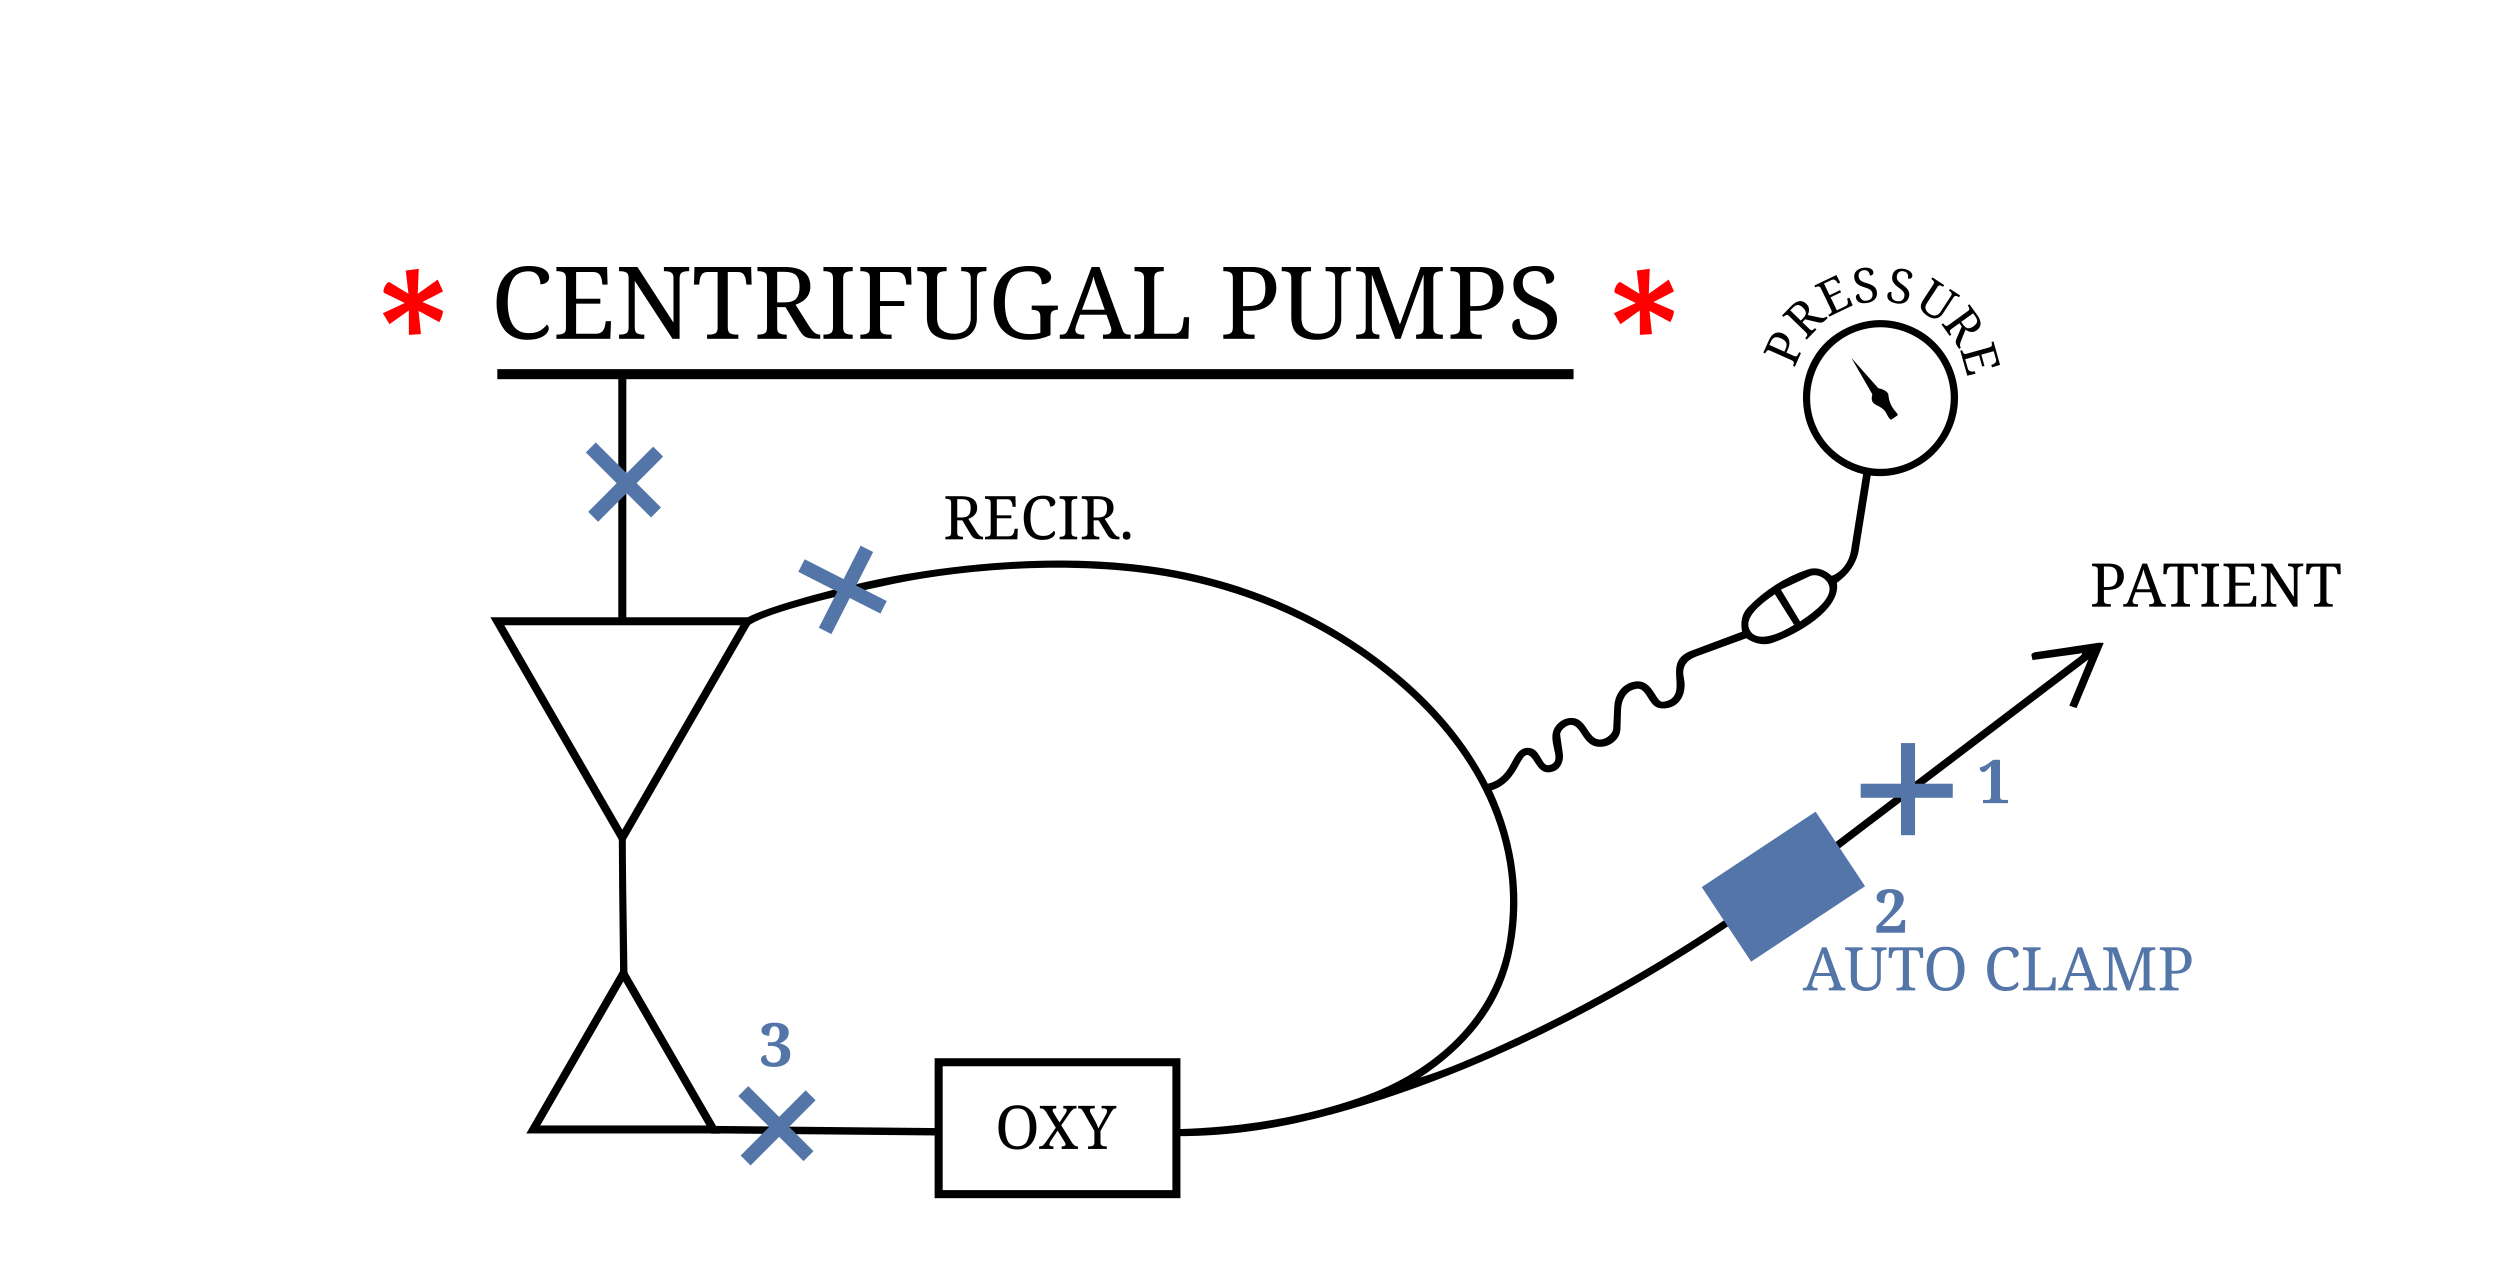
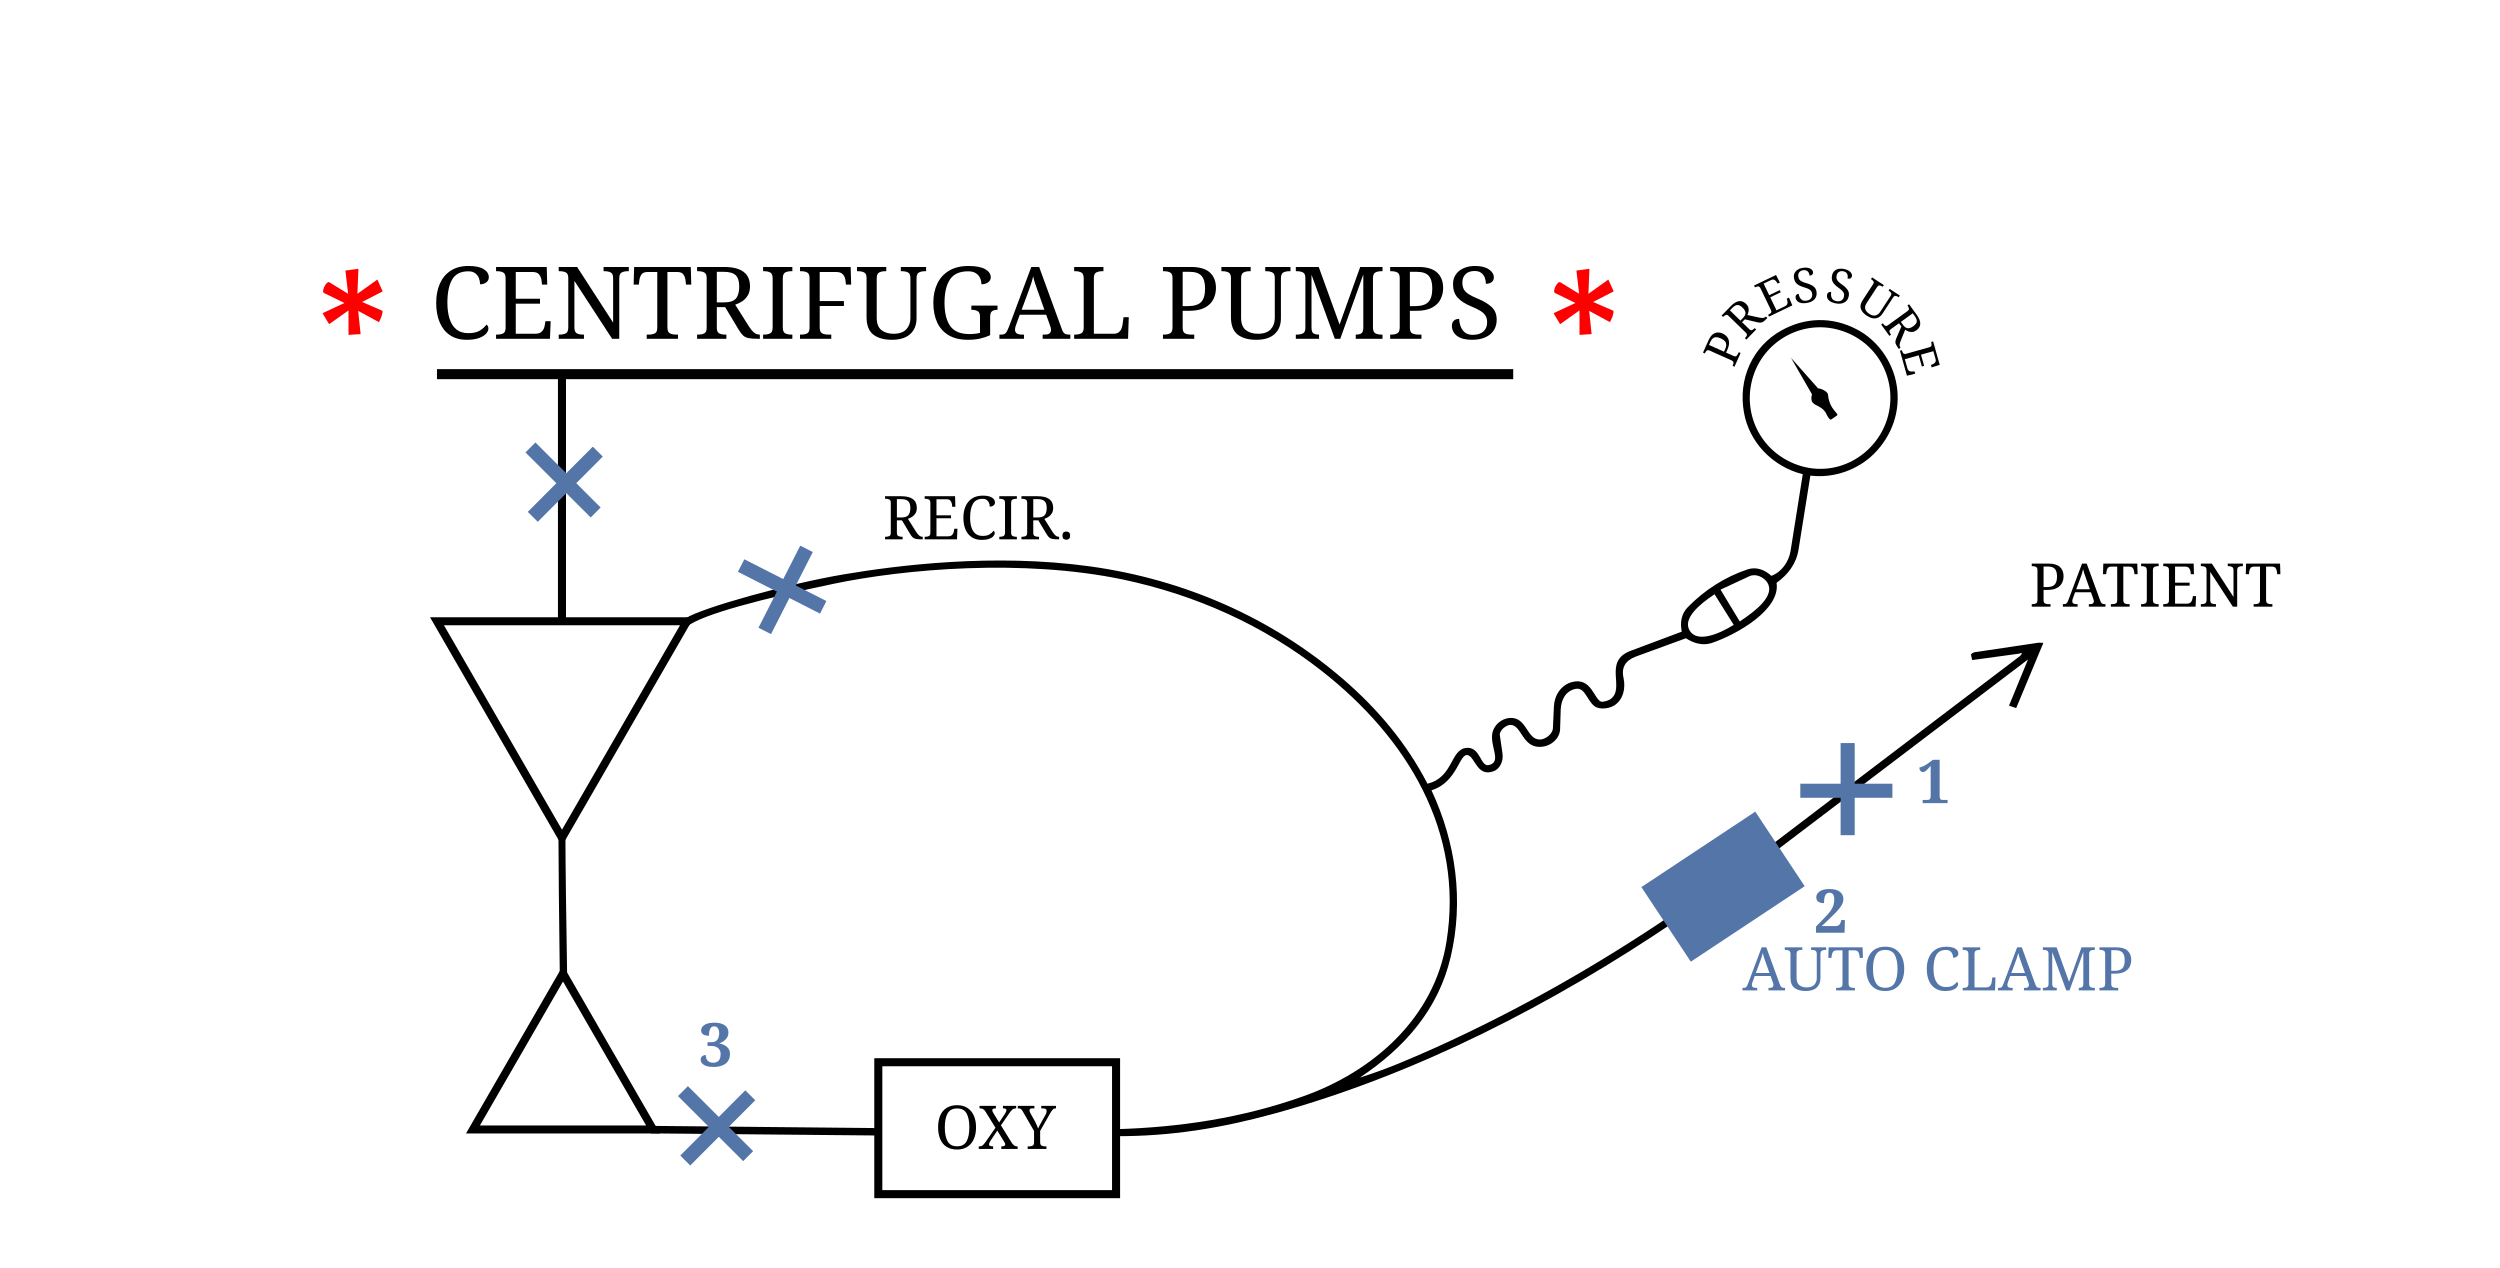
- <svg xmlns="http://www.w3.org/2000/svg" id="Layer_1" data-name="Layer 1" viewBox="0 0 1242.87 630" transform="translate(0 -30)">
+ <svg xmlns="http://www.w3.org/2000/svg" id="Layer_1" data-name="Layer 1" viewBox="0 0 1242.87 630" transform="translate(-30 -30)">
  <defs>
    <style>
      text {
        font-family: serif;
        font-size: 30px;
      }
      #pressure text {
        font-size: 24px;
      }
      .heading {
        font-size: 50px;
      }

      .bold {
        font-weight: bold;
      }
      .fill-red {
        fill: red;
      }

      .fill-blue {
        fill: #5475a8;
      }

    </style>
  </defs>
  <rect x="247.24" y="213.51" width="535.05" height="5" />
  <path d="M353.57,589.72v3.74s112.51,1.05,112.51,1.05v-3.69l-112.51-1.1ZM311.1,445.52l-3.48-1.69c0,13.3.32,42.14.68,70.95l3.65-.07c-.45-27.99-.85-56.17-.85-69.19ZM1045.68,349.6l-2.09-.1-32.02,4.77c-.6.2-1.79.8-1.69,1.29l.59,2.59,23.27-3.18c1.5-.6,1.89-.3.6,1.09l-86.03,65.34-38.68,29.44-48.54,34.01c-37.69,25.46-76.28,47.34-117.35,65.94-12.53,5.57-24.27,10.74-37.69,14.92,22.17-14.72,39.08-33.92,45.15-59.97,6.56-27.85,2.68-56.69-9.55-82.85,13.23-4.07,13.82-19.09,18.3-17.4,3.48,1.39,4.57,10.84,12.53,7.95,2.98-.99,5.07-4.87,4.48-8.75l-1.3-9.15c-.39-2.38,3.09-5.07,5.18-5.17,5.86-.1,5.86,12.23,16.11,10.84,4.07-.49,8.45-3.88,8.65-8.65l.3-9.75c.2-4.67,2.28-9.34,7.46-10.34,5.27-1.09,5.96,8.16,11.14,9.45,2.68.69,5.96.1,8.15-1.29,4.48-2.99,5.57-8.56,4.48-13.63-1.2-5.27,1.09-8.75,6.26-10.64l24.76-9.05c3.49,2.29,8.06,3.88,12.74,2.39,12.72-4.28,34.41-16.71,32.32-29.94,5.67-4.08,9.84-9.45,10.94-16.61l5.87-36.7c12.03,1.49,23.86-3.18,31.42-10.64,9.45-9.35,13.43-21.68,11.54-34.01-1.99-12.63-10.05-22.88-19.69-27.95-12.53-6.66-25.96-6.06-37.6.4-14.52,8.06-21.68,24.17-18.69,40.78,2.48,14.42,13.82,26.85,29.24,30.73l-6.07,38.19c-.9,5.47-4.58,10.54-9.55,12.33-3.18-2.98-7.46-4.68-11.93-3.18-11.24,3.78-21.29,10.24-29.64,18.79-3.18,3.29-3.88,7.46-2.98,12.14l-25.46,9.54c-13.93,5.28-2.29,18.7-10.05,24.07-1.09.7-3.38,1.39-4.47,1.2-3.58-1-4.88-12.34-14.62-9.75-5.47,1.49-8.75,6.66-8.95,12.23l-.5,10.74c-.1,2.79-3.58,5.37-6.07,5.57-7.16.6-6.66-11.83-15.91-10.64-3.38.4-7.06,3.08-8.06,7.16-1.49,6.86,4.88,14.62-1.79,16.21-4.27,1-4.07-9.15-11.13-8.55-8.06.6-6.47,14.72-19.4,17.8-10.44-20.19-24.76-37.19-42.07-52.11-35.5-30.53-78.96-49.43-125.51-55.9-48.03-6.66-95.93-.57-122.93,4s-69.63,16.36-78.13,21.68l.51,4.26c7.16-6.06,38.59-14.14,72.96-21.32,35.29-7.38,93.98-12.49,143.61-2.15,36.3,7.66,69.91,22.67,98.95,45.45,42.27,33.12,70.91,79.66,62.06,134.66-6.07,37.89-36.4,64.54-71.31,76.88-29.93,10.64-61.06,15.41-92.99,16.31l.04,3.48c27.15.1,52.28-3.98,78.33-11.14,71.01-19.49,139.04-54.7,199.9-95.87l48.64-33.92,40.47-30.73,86.03-65.34-9.45,22.97,3.58,1.2,12.93-31.03c.3-.6.7-1.39.4-1.39ZM923.75,261.18c-19-6.66-28.05-26.55-21.98-44.65,5.97-17.9,25.56-28.25,44.16-21.98,18.69,6.26,27.94,25.96,22.18,44.06-5.87,18.1-25.37,29.14-44.36,22.57ZM899.68,316.48c3.18-1.49,7.06.4,8.85,2.98,4.28,6.47-5.57,14.22-13.62,19.49l-9.55-15.81,14.32-6.66ZM882.38,325.43l9.54,15.22c-7.65,4.77-18.2,8.95-21.88,2.88-3.68-5.97,4.88-13.13,12.34-18.1Z" />
  <path class="fill-red" d="M220.11,184.51c.29,1.14-.62,3.61-1.72,5.65l-10.31-5.6,1.19,11.54-6,.39-.03-12.16-9.62,6.83-3.28-5.44,10.87-5.09-10.15-4.97c-1.47-.72,1.27-6.17,2.64-5.33l9.36,5.71-1.34-11.53,6.46-.89-.49,12.44,9.91-7.08,2.65,5.88-10.26,5.27,10.13,4.38Z" />
  <path class="fill-red" d="M832.1,184.51c.29,1.14-.62,3.61-1.72,5.65l-10.31-5.6,1.19,11.54-6,.39-.03-12.16-9.62,6.83-3.28-5.44,10.87-5.09-10.15-4.97c-1.47-.72,1.27-6.17,2.64-5.33l9.36,5.71-1.34-11.53,6.46-.89-.49,12.44,9.91-7.08,2.65,5.88-10.26,5.27,10.13,4.38Z" />
  <rect x="307.38" y="216.01" width="4" height="122.85" />
  <path d="M309.38,450.49l-65.6-113.63h131.21l-65.6,113.63ZM250.71,340.85l58.68,101.63,58.68-101.63h-117.35Z" />
  <path d="M358.14,593.51h-96.48l48.24-83.55,48.24,83.55ZM268.59,589.51h82.62l-41.31-71.55-41.31,71.55Z" />
  <text class="heading" transform="translate(244.01 198.43)">CENTRIFUGAL PUMPS</text>
  <text class="fill-blue bold" transform="translate(377.49 560.14)">3</text>
  <g id="pressure">
    <text transform="translate(891.92 213.14) rotate(-65.89)">P</text>
    <text transform="translate(897.56 199.47) rotate(-45.77)">R</text>
    <text transform="translate(908.64 187.79) rotate(-25.68)">E</text>
    <text transform="translate(921.85 181.1) rotate(-6.25)">S</text>
    <text transform="translate(936.52 179.19) rotate(12.95)">S</text>
    <text transform="translate(951.02 182.06) rotate(33.18)">U</text>
    <text transform="translate(964.68 190.59) rotate(54.07)">R</text>
    <text transform="translate(974.3 203.51) rotate(74.28)">E</text>
    <path d="M938.79,226.19c.68,7.74,5.89,9.41,4.4,10.43l-2.84,1.94c-.63.43-1.84-1.61-2.23-2.47-2.72-6.03-9.02-3.19-7.31-10.1l-10.44-18.12,13.47,15.2c1.9.13,4.83,1.67,4.95,3.12Z" />
  </g>
  <g id="autoclamp-grp">
    <rect class="fill-blue" id="autoclamp" x="852.64" y="448.51" width="67.92" height="44.48" transform="translate(-112.49 568.12) rotate(-33.53)" />
    <text class="fill-blue" transform="translate(896.28 522.39)">AUTO CLAMP</text>
    <text class="fill-blue bold" transform="translate(931.79 493.7)">2</text>
  </g>
  <g id="clamp-1">
    <text class="fill-blue bold" transform="translate(982.95 429.27)">1</text>
    <rect class="fill-blue" x="925.02" y="419.62" width="45.79" height="7" />
    <rect class="fill-blue" x="945.06" y="399.42" width="7" height="45.79" />
  </g>
  <g>
    <rect class="fill-blue" x="362.89" y="587.63" width="45.79" height="7" transform="translate(-304.15 446.5) rotate(-45.08)" />
    <rect class="fill-blue" x="382.68" y="566.74" width="7" height="45.79" transform="translate(-304.47 445.71) rotate(-45.08)" />
  </g>
  <g>
    <rect class="fill-blue" x="396.34" y="320.56" width="45.79" height="7" transform="translate(-58.41 549.85) rotate(-63.02)" />
    <rect class="fill-blue" x="416.19" y="300.01" width="7" height="45.79" transform="translate(-59.27 549.15) rotate(-63.03)" />
  </g>
  <text transform="translate(1038.94 331.62)">PATIENT</text>
  <text transform="translate(468.87 298.12)">RECIR.</text>
  <g id="oxy">
    <text transform="translate(494.69 601.19)">OXY</text>
    <path d="M586.85,625.67h-122.2v-69.58h122.2v69.58ZM468.65,621.67h114.2v-61.58h-114.2v61.58Z" />
  </g>
  <g>
    <rect class="fill-blue" x="287.07" y="267.65" width="45.79" height="7" transform="translate(-99.84 298.75) rotate(-45.08)" />
    <rect class="fill-blue" x="306.86" y="246.76" width="7" height="45.79" transform="translate(-100.17 297.97) rotate(-45.08)" />
  </g>
</svg>
